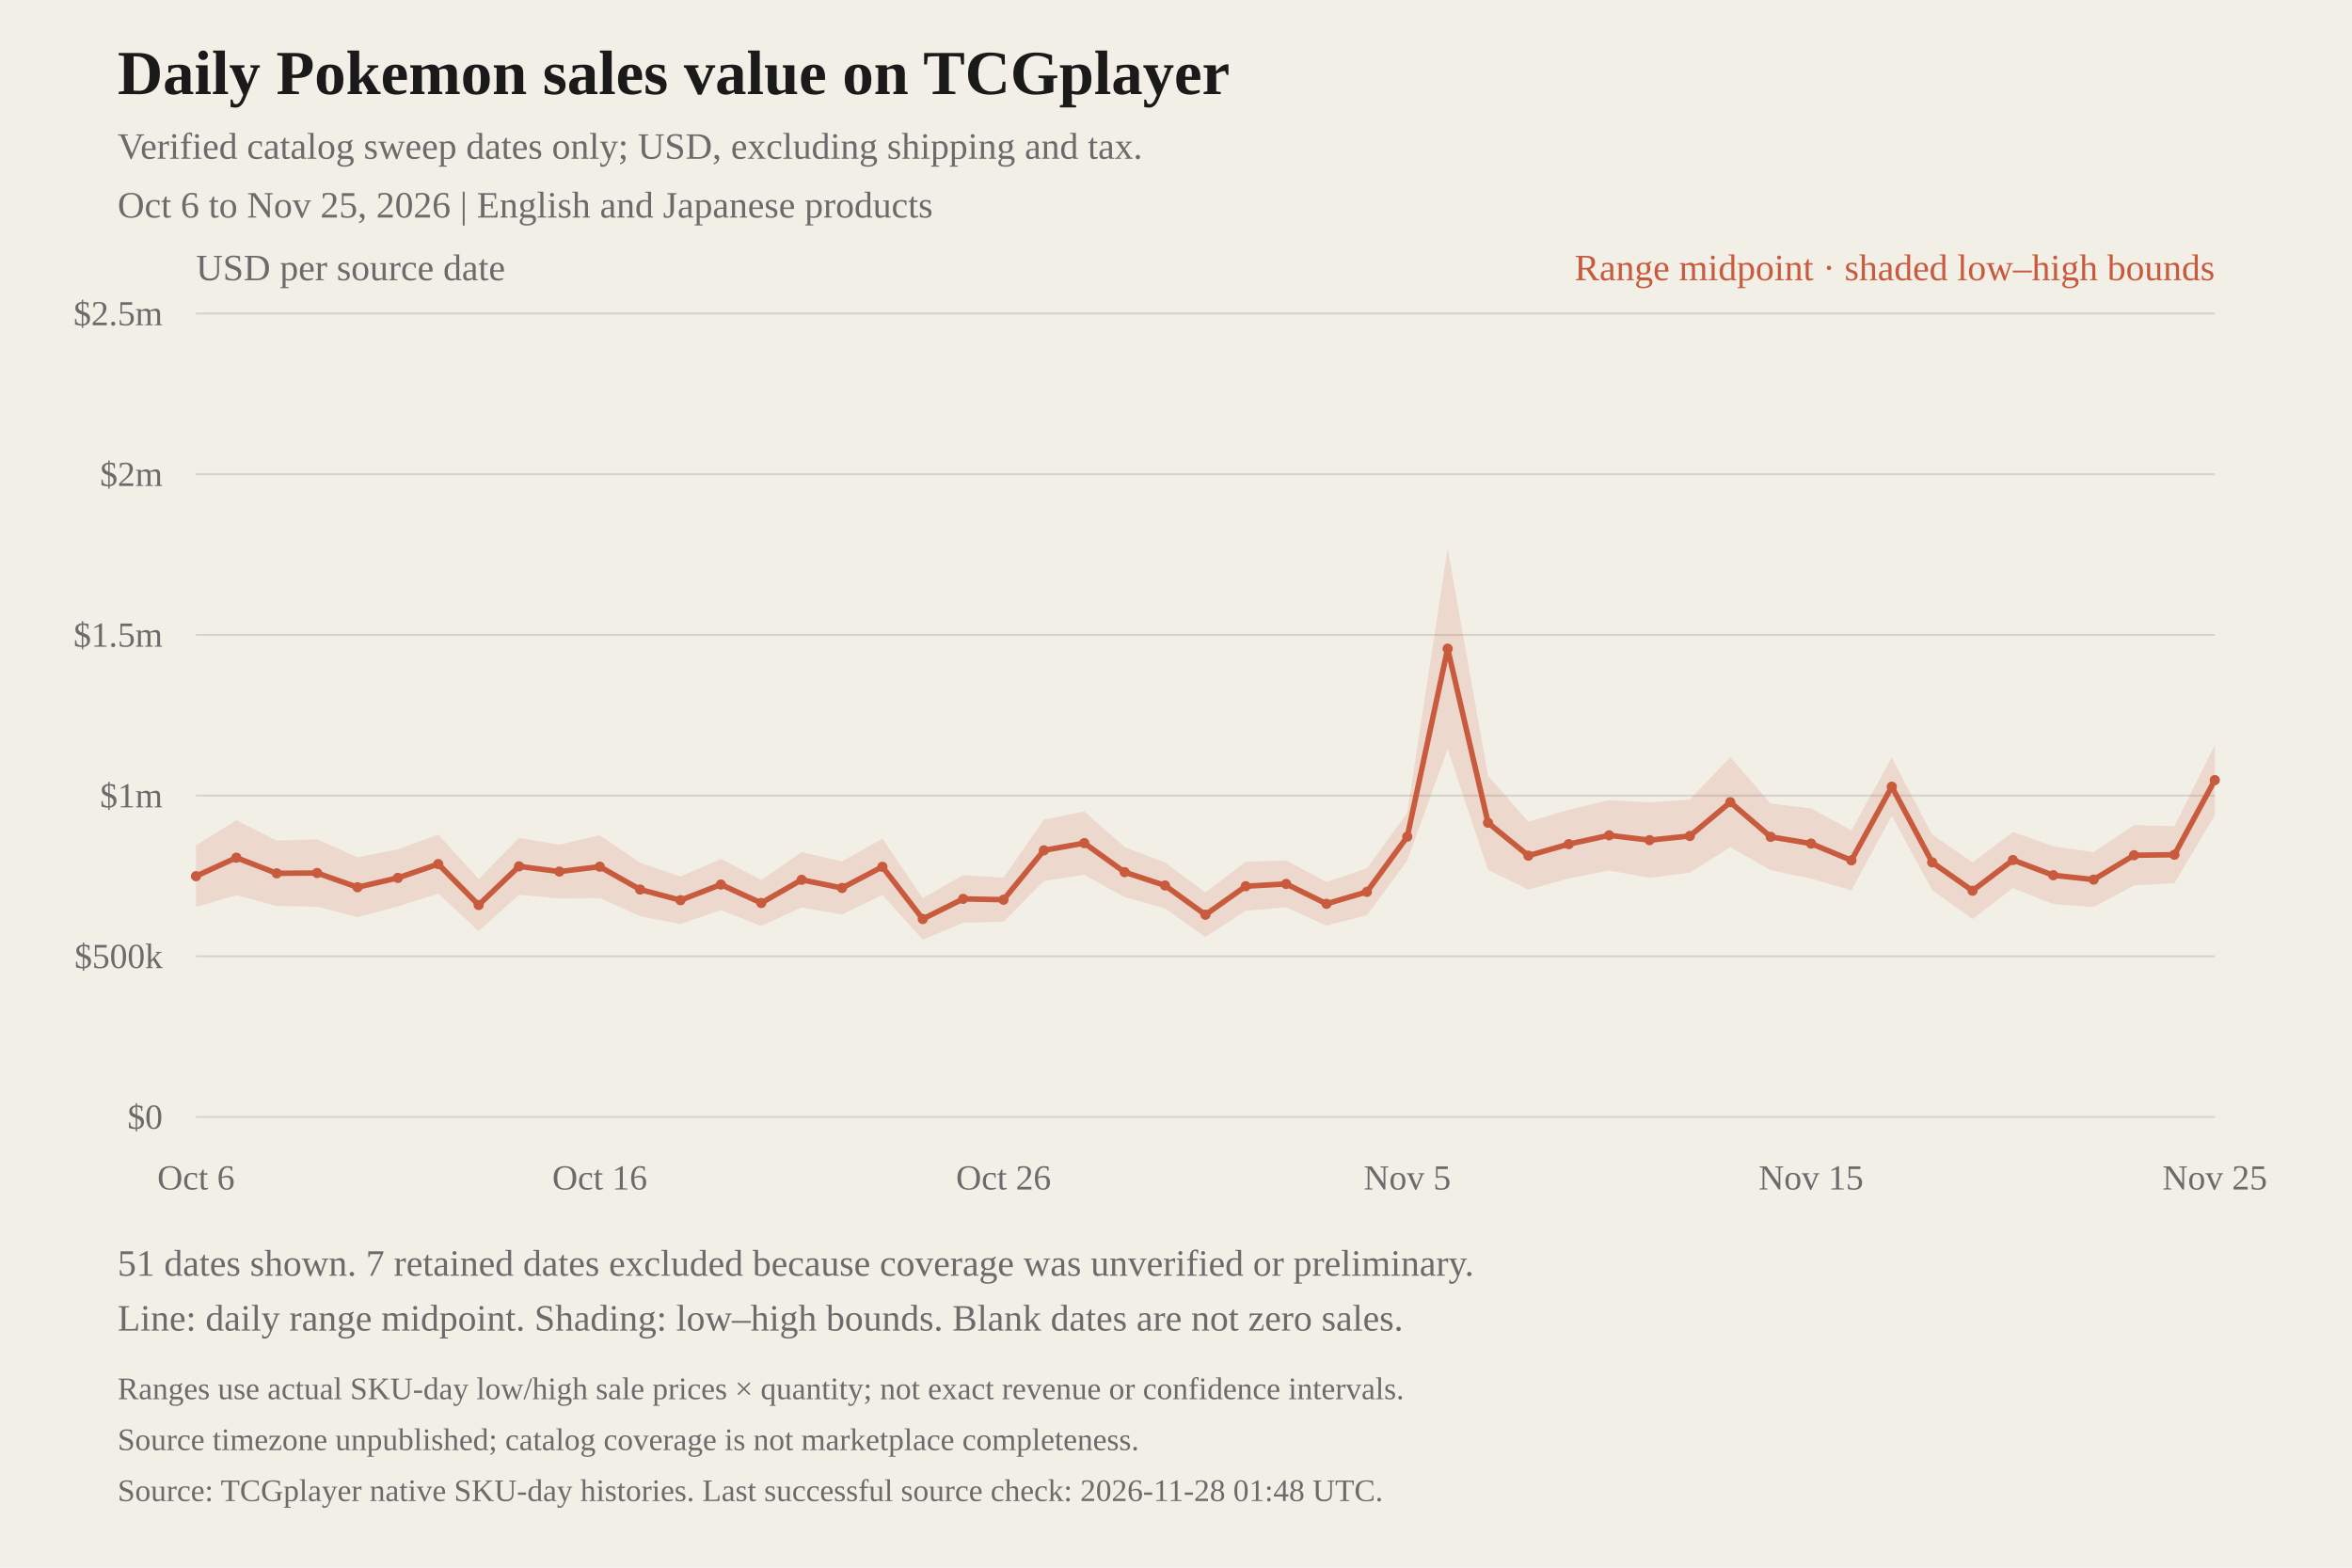
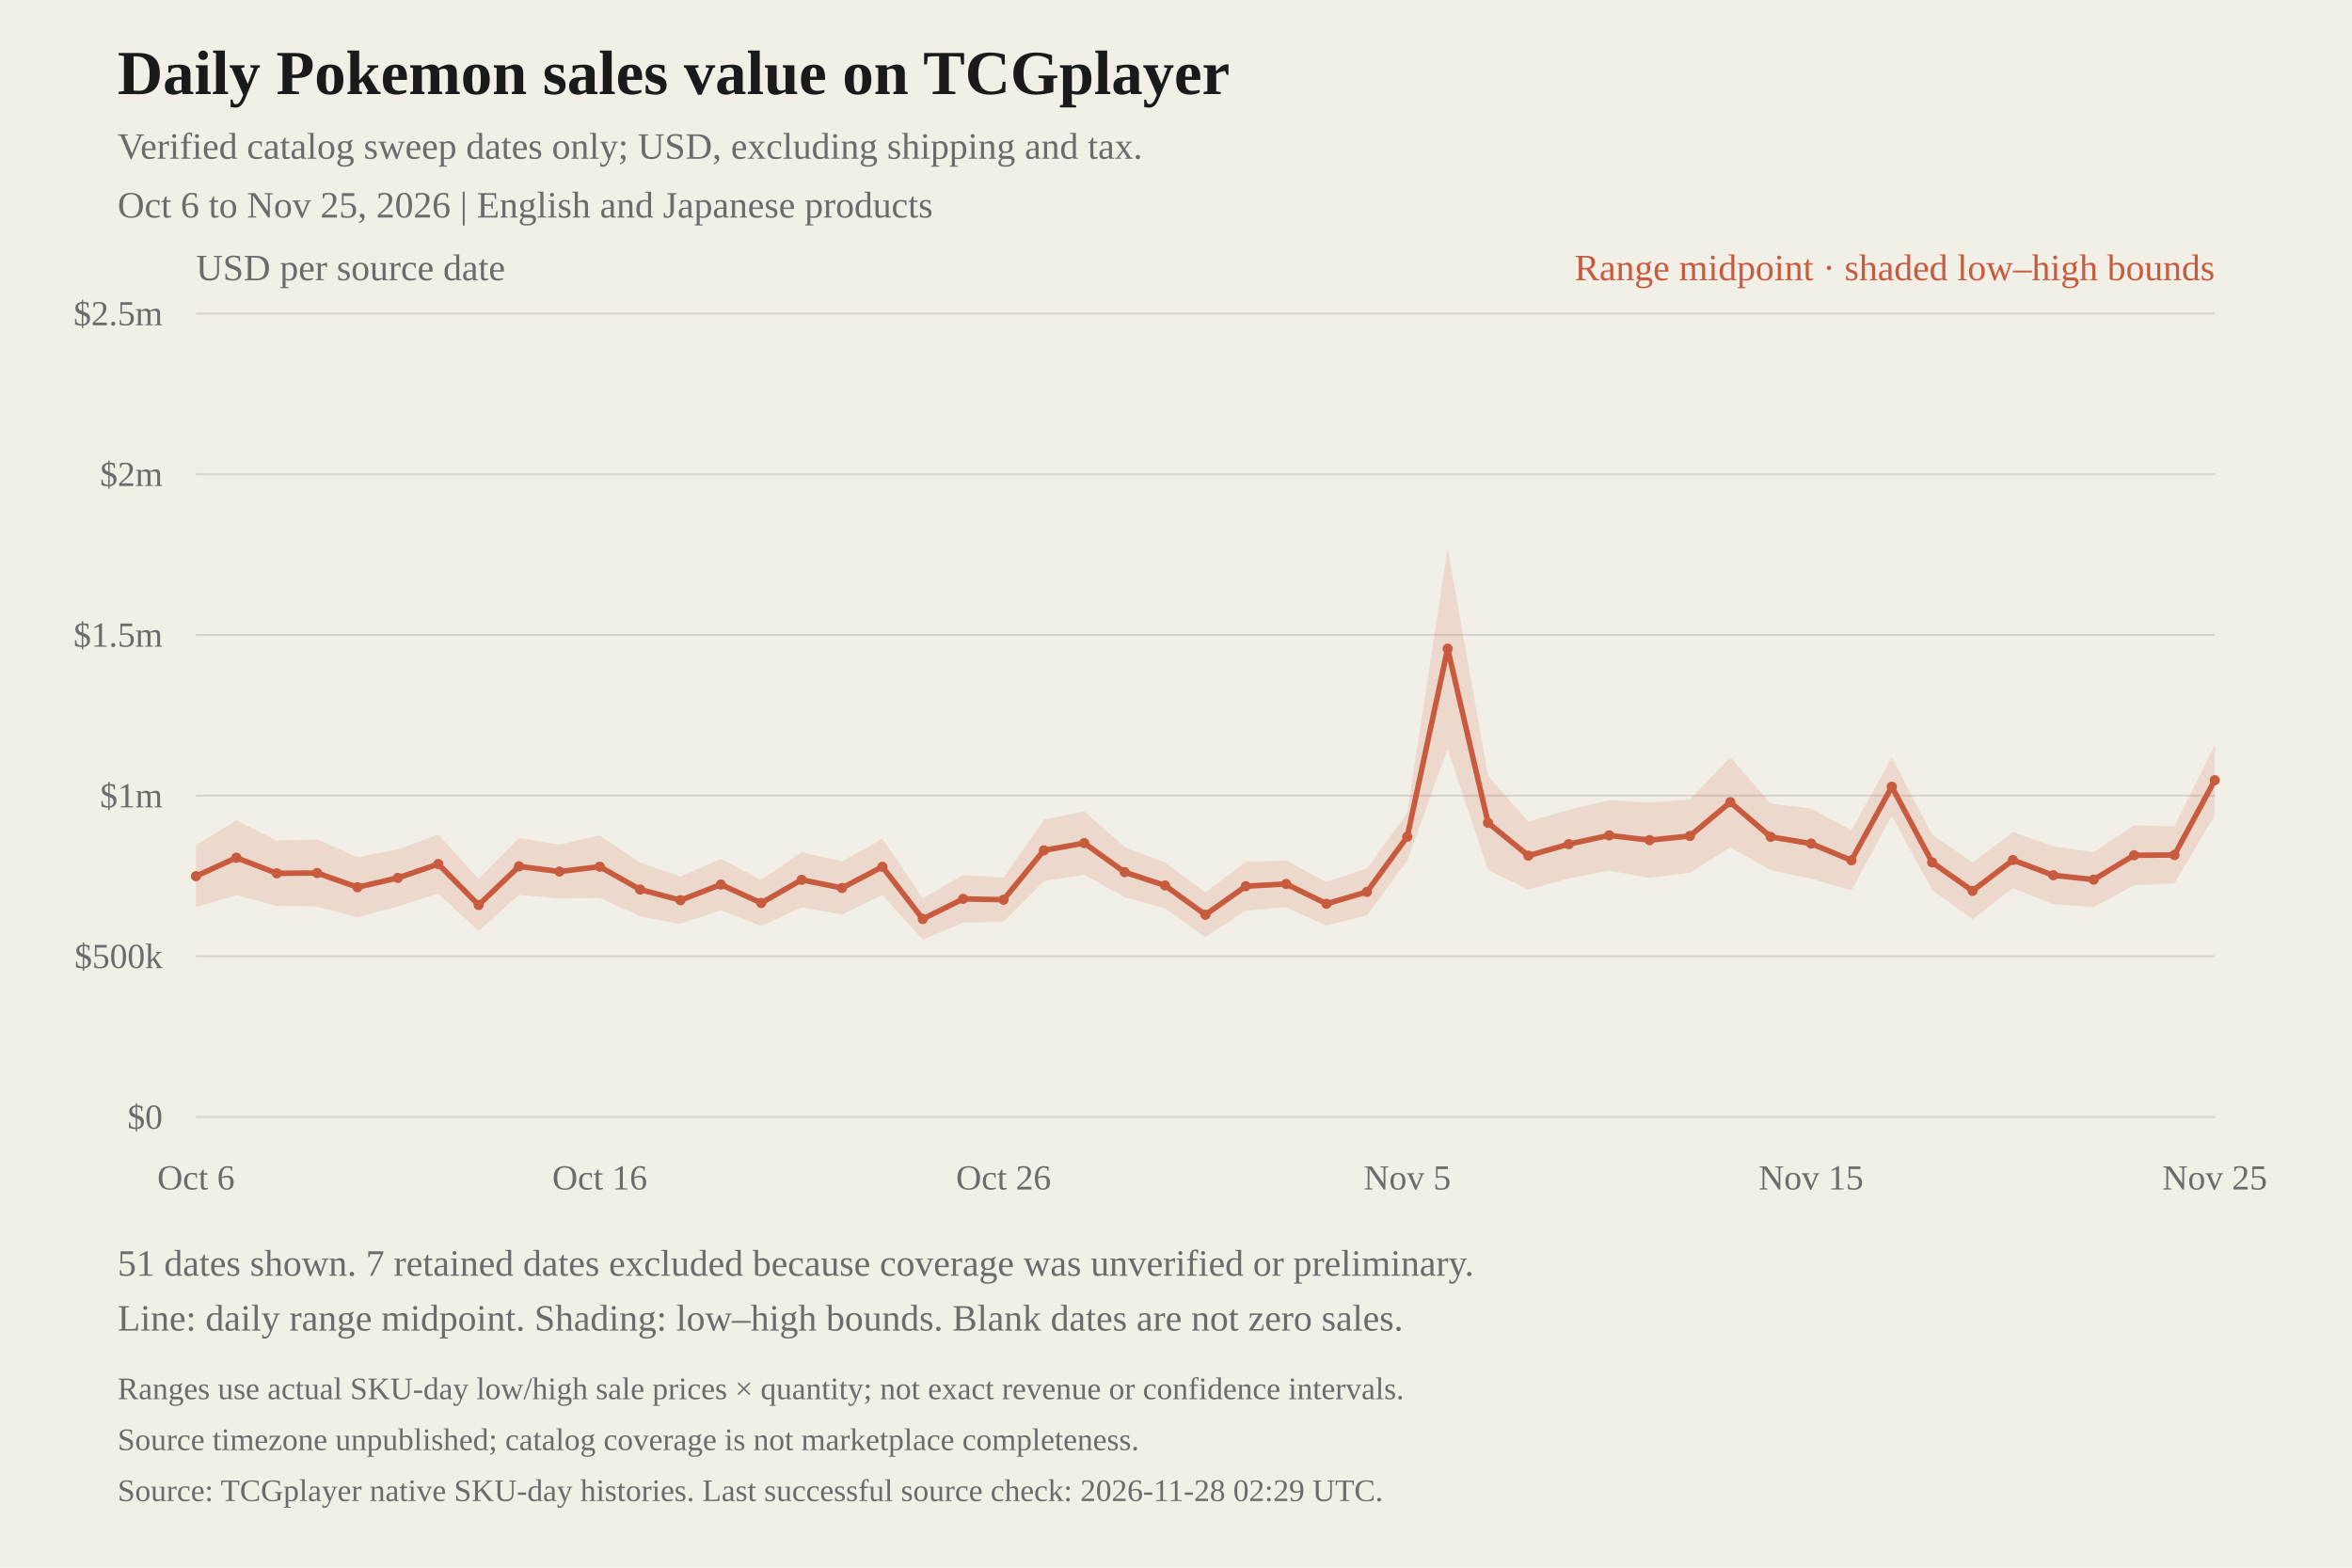
<svg xmlns="http://www.w3.org/2000/svg" width="1200" height="800" viewBox="0 0 1200 800" role="img" aria-labelledby="title description">
  <style>text{font-family:Georgia,"Liberation Serif","Times New Roman",serif;fill:#1A1A1A;font-size:19px}.title{font-size:32px;font-weight:600}.muted,.axis{fill:#6B6B6B}.axis{font-size:18px}.note{font-size:16px;fill:#6B6B6B}.grid{stroke:#D6D3CC;stroke-width:1}</style>
  <rect data-role="background" width="1200" height="800" fill="#F2EFE7" />
  <text x="60" y="48" class="title">Daily Pokemon sales value on TCGplayer</text>
  <text x="60" y="81" class="muted">Verified catalog sweep dates only; USD, excluding shipping and tax.</text>
  <text x="60" y="111" class="muted">Oct 6 to Nov 25, 2026 | English and Japanese products</text>
  <text x="100" y="143" class="muted">USD per source date</text>
  <text x="1130" y="143" text-anchor="end" style="fill:#C85A3D">Range midpoint · shaded low–high bounds</text>
  <path d="M100,570H1130" class="grid" />
  <text x="83" y="576" class="axis" text-anchor="end">$0</text>
  <path d="M100,488H1130" class="grid" />
  <text x="83" y="494" class="axis" text-anchor="end">$500k</text>
  <path d="M100,406H1130" class="grid" />
  <text x="83" y="412" class="axis" text-anchor="end">$1m</text>
  <path d="M100,324H1130" class="grid" />
  <text x="83" y="330" class="axis" text-anchor="end">$1.5m</text>
  <path d="M100,242H1130" class="grid" />
  <text x="83" y="248" class="axis" text-anchor="end">$2m</text>
  <path d="M100,160H1130" class="grid" />
  <text x="83" y="166" class="axis" text-anchor="end">$2.5m</text>
-   <polygon data-series="daily-band" points="100,431.395 120.6,418.596 141.2,428.993 161.8,428.347 182.4,437.483 203,433.454 223.6,425.889 244.2,448.6 264.8,427.569 285.4,431.071 306,426.287 326.6,440.279 347.2,447.253 367.8,438.369 388.4,449.058 409,434.841 429.6,439.616 450.2,427.977 470.8,458.392 491.4,446.556 512,447.917 532.6,418.306 553.2,414.107 573.8,432.3 594.4,440.187 615,455.423 635.6,439.756 656.2,439.128 676.8,450.105 697.4,443.195 718,414.782 738.6,279.876 759.2,395.886 779.8,419.361 800.4,413.222 821,408.324 841.6,409.487 862.2,407.928 882.8,386.426 903.4,410.065 924,412.565 944.6,423.756 965.2,386.647 985.8,425.907 1006.4,440.091 1027,424.547 1047.6,431.904 1068.2,434.864 1088.8,421.065 1109.4,421.658 1130,380.232 1130,415.962 1109.4,450.691 1088.8,451.808 1068.2,462.869 1047.6,461.371 1027,453.213 1006.4,468.982 985.8,454.2 965.2,416.272 944.6,454.343 924,448.369 903.4,444.041 882.8,432.315 862.2,445.286 841.6,447.975 821,444.21 800.4,448.296 779.8,453.928 759.2,443.827 738.6,382.164 718,439.127 697.4,467.052 676.8,472.327 656.2,463.014 635.6,464.728 615,478.156 594.4,463.534 573.8,457.823 553.2,446.38 532.6,449.56 512,470.34 491.4,470.849 470.8,479.541 450.2,456.674 429.6,466.671 409,463.09 388.4,472.524 367.8,464.4 347.2,471.512 326.6,467.575 306,458.248 285.4,458.461 264.8,456.626 244.2,475.046 223.6,455.971 203,462.546 182.4,468.031 161.8,462.639 141.2,462.325 120.6,456.767 100,462.839" fill="#C85A3D" fill-opacity="0.16" />
-   <polyline data-series="daily-midpoint" points="100,447.117 120.6,437.682 141.2,445.659 161.8,445.493 182.4,452.757 203,448 223.6,440.93 244.2,461.823 264.8,442.097 285.4,444.766 306,442.267 326.6,453.927 347.2,459.382 367.8,451.384 388.4,460.791 409,448.965 429.6,453.144 450.2,442.326 470.8,468.967 491.4,458.703 512,459.128 532.6,433.933 553.2,430.244 573.8,445.061 594.4,451.861 615,466.79 635.6,452.242 656.2,451.071 676.8,461.216 697.4,455.124 718,426.954 738.6,331.02 759.2,419.857 779.8,436.645 800.4,430.759 821,426.267 841.6,428.731 862.2,426.607 882.8,409.37 903.4,427.053 924,430.467 944.6,439.049 965.2,401.46 985.8,440.053 1006.4,454.537 1027,438.88 1047.6,446.638 1068.2,448.866 1088.8,436.436 1109.4,436.174 1130,398.097" fill="none" stroke="#C85A3D" stroke-width="2.8" stroke-linejoin="round" stroke-linecap="round" />
+   <polygon data-series="daily-band" points="100,431.395 120.6,418.596 141.2,428.993 161.8,428.347 182.4,437.483 203,433.454 223.6,425.889 244.2,448.6 264.8,427.569 285.4,431.071 306,426.287 326.6,440.279 347.2,447.253 367.8,438.369 388.4,449.058 409,434.841 429.6,439.616 450.2,427.977 470.8,458.392 491.4,446.556 512,447.917 532.6,418.306 553.2,414.107 573.8,432.3 594.4,440.192 615,455.428 635.6,439.757 656.2,439.144 676.8,450.108 697.4,443.205 718,414.795 738.6,279.876 759.2,395.906 779.8,419.376 800.4,413.225 821,408.362 841.6,409.494 862.2,407.933 882.8,386.426 903.4,410.068 924,412.57 944.6,423.757 965.2,386.653 985.8,425.917 1006.4,440.185 1027,424.563 1047.6,431.915 1068.2,434.873 1088.8,421.13 1109.4,421.816 1130,380.287 1130,415.993 1109.4,450.808 1088.8,451.773 1068.2,462.871 1047.6,461.378 1027,453.228 1006.4,469.04 985.8,454.207 965.2,416.274 944.6,454.343 924,448.372 903.4,444.042 882.8,432.315 862.2,445.289 841.6,447.981 821,444.242 800.4,448.298 779.8,453.938 759.2,443.841 738.6,382.165 718,439.132 697.4,467.061 676.8,472.329 656.2,463.019 635.6,464.728 615,478.159 594.4,463.537 573.8,457.823 553.2,446.38 532.6,449.56 512,470.34 491.4,470.849 470.8,479.541 450.2,456.674 429.6,466.671 409,463.09 388.4,472.524 367.8,464.4 347.2,471.512 326.6,467.575 306,458.248 285.4,458.461 264.8,456.626 244.2,475.046 223.6,455.971 203,462.546 182.4,468.031 161.8,462.639 141.2,462.325 120.6,456.767 100,462.839" fill="#C85A3D" fill-opacity="0.16" />
+   <polyline data-series="daily-midpoint" points="100,447.117 120.6,437.682 141.2,445.659 161.8,445.493 182.4,452.757 203,448 223.6,440.93 244.2,461.823 264.8,442.097 285.4,444.766 306,442.267 326.6,453.927 347.2,459.382 367.8,451.384 388.4,460.791 409,448.965 429.6,453.144 450.2,442.326 470.8,468.967 491.4,458.703 512,459.128 532.6,433.933 553.2,430.244 573.8,445.061 594.4,451.864 615,466.793 635.6,452.243 656.2,451.082 676.8,461.219 697.4,455.133 718,426.964 738.6,331.02 759.2,419.874 779.8,436.657 800.4,430.762 821,426.302 841.6,428.738 862.2,426.611 882.8,409.37 903.4,427.055 924,430.471 944.6,439.05 965.2,401.464 985.8,440.062 1006.4,454.613 1027,438.895 1047.6,446.646 1068.2,448.872 1088.8,436.451 1109.4,436.312 1130,398.14" fill="none" stroke="#C85A3D" stroke-width="2.8" stroke-linejoin="round" stroke-linecap="round" />
  <circle data-series="daily-observation" cx="100" cy="447.117" r="2.6" fill="#C85A3D" />
  <circle data-series="daily-observation" cx="120.6" cy="437.682" r="2.6" fill="#C85A3D" />
  <circle data-series="daily-observation" cx="141.2" cy="445.659" r="2.6" fill="#C85A3D" />
  <circle data-series="daily-observation" cx="161.8" cy="445.493" r="2.6" fill="#C85A3D" />
  <circle data-series="daily-observation" cx="182.4" cy="452.757" r="2.6" fill="#C85A3D" />
  <circle data-series="daily-observation" cx="203" cy="448" r="2.6" fill="#C85A3D" />
  <circle data-series="daily-observation" cx="223.6" cy="440.93" r="2.6" fill="#C85A3D" />
  <circle data-series="daily-observation" cx="244.2" cy="461.823" r="2.6" fill="#C85A3D" />
  <circle data-series="daily-observation" cx="264.8" cy="442.097" r="2.6" fill="#C85A3D" />
  <circle data-series="daily-observation" cx="285.4" cy="444.766" r="2.6" fill="#C85A3D" />
  <circle data-series="daily-observation" cx="306" cy="442.267" r="2.6" fill="#C85A3D" />
  <circle data-series="daily-observation" cx="326.6" cy="453.927" r="2.6" fill="#C85A3D" />
  <circle data-series="daily-observation" cx="347.2" cy="459.382" r="2.6" fill="#C85A3D" />
  <circle data-series="daily-observation" cx="367.8" cy="451.384" r="2.6" fill="#C85A3D" />
  <circle data-series="daily-observation" cx="388.4" cy="460.791" r="2.6" fill="#C85A3D" />
  <circle data-series="daily-observation" cx="409" cy="448.965" r="2.6" fill="#C85A3D" />
  <circle data-series="daily-observation" cx="429.6" cy="453.144" r="2.6" fill="#C85A3D" />
  <circle data-series="daily-observation" cx="450.2" cy="442.326" r="2.6" fill="#C85A3D" />
  <circle data-series="daily-observation" cx="470.8" cy="468.967" r="2.6" fill="#C85A3D" />
  <circle data-series="daily-observation" cx="491.4" cy="458.703" r="2.6" fill="#C85A3D" />
  <circle data-series="daily-observation" cx="512" cy="459.128" r="2.6" fill="#C85A3D" />
  <circle data-series="daily-observation" cx="532.6" cy="433.933" r="2.6" fill="#C85A3D" />
  <circle data-series="daily-observation" cx="553.2" cy="430.244" r="2.6" fill="#C85A3D" />
  <circle data-series="daily-observation" cx="573.8" cy="445.061" r="2.6" fill="#C85A3D" />
-   <circle data-series="daily-observation" cx="594.4" cy="451.861" r="2.6" fill="#C85A3D" />
-   <circle data-series="daily-observation" cx="615" cy="466.79" r="2.6" fill="#C85A3D" />
-   <circle data-series="daily-observation" cx="635.6" cy="452.242" r="2.6" fill="#C85A3D" />
-   <circle data-series="daily-observation" cx="656.2" cy="451.071" r="2.6" fill="#C85A3D" />
-   <circle data-series="daily-observation" cx="676.8" cy="461.216" r="2.6" fill="#C85A3D" />
-   <circle data-series="daily-observation" cx="697.4" cy="455.124" r="2.6" fill="#C85A3D" />
-   <circle data-series="daily-observation" cx="718" cy="426.954" r="2.6" fill="#C85A3D" />
+   <circle data-series="daily-observation" cx="594.4" cy="451.864" r="2.6" fill="#C85A3D" />
+   <circle data-series="daily-observation" cx="615" cy="466.793" r="2.6" fill="#C85A3D" />
+   <circle data-series="daily-observation" cx="635.6" cy="452.243" r="2.6" fill="#C85A3D" />
+   <circle data-series="daily-observation" cx="656.2" cy="451.082" r="2.6" fill="#C85A3D" />
+   <circle data-series="daily-observation" cx="676.8" cy="461.219" r="2.6" fill="#C85A3D" />
+   <circle data-series="daily-observation" cx="697.4" cy="455.133" r="2.6" fill="#C85A3D" />
+   <circle data-series="daily-observation" cx="718" cy="426.964" r="2.6" fill="#C85A3D" />
  <circle data-series="daily-observation" cx="738.6" cy="331.02" r="2.6" fill="#C85A3D" />
-   <circle data-series="daily-observation" cx="759.2" cy="419.857" r="2.6" fill="#C85A3D" />
-   <circle data-series="daily-observation" cx="779.8" cy="436.645" r="2.6" fill="#C85A3D" />
-   <circle data-series="daily-observation" cx="800.4" cy="430.759" r="2.6" fill="#C85A3D" />
-   <circle data-series="daily-observation" cx="821" cy="426.267" r="2.6" fill="#C85A3D" />
-   <circle data-series="daily-observation" cx="841.6" cy="428.731" r="2.6" fill="#C85A3D" />
-   <circle data-series="daily-observation" cx="862.2" cy="426.607" r="2.6" fill="#C85A3D" />
+   <circle data-series="daily-observation" cx="759.2" cy="419.874" r="2.6" fill="#C85A3D" />
+   <circle data-series="daily-observation" cx="779.8" cy="436.657" r="2.6" fill="#C85A3D" />
+   <circle data-series="daily-observation" cx="800.4" cy="430.762" r="2.6" fill="#C85A3D" />
+   <circle data-series="daily-observation" cx="821" cy="426.302" r="2.6" fill="#C85A3D" />
+   <circle data-series="daily-observation" cx="841.6" cy="428.738" r="2.6" fill="#C85A3D" />
+   <circle data-series="daily-observation" cx="862.2" cy="426.611" r="2.6" fill="#C85A3D" />
  <circle data-series="daily-observation" cx="882.8" cy="409.37" r="2.6" fill="#C85A3D" />
-   <circle data-series="daily-observation" cx="903.4" cy="427.053" r="2.6" fill="#C85A3D" />
-   <circle data-series="daily-observation" cx="924" cy="430.467" r="2.6" fill="#C85A3D" />
-   <circle data-series="daily-observation" cx="944.6" cy="439.049" r="2.6" fill="#C85A3D" />
-   <circle data-series="daily-observation" cx="965.2" cy="401.46" r="2.6" fill="#C85A3D" />
-   <circle data-series="daily-observation" cx="985.8" cy="440.053" r="2.6" fill="#C85A3D" />
-   <circle data-series="daily-observation" cx="1006.4" cy="454.537" r="2.6" fill="#C85A3D" />
-   <circle data-series="daily-observation" cx="1027" cy="438.88" r="2.6" fill="#C85A3D" />
-   <circle data-series="daily-observation" cx="1047.6" cy="446.638" r="2.6" fill="#C85A3D" />
-   <circle data-series="daily-observation" cx="1068.2" cy="448.866" r="2.6" fill="#C85A3D" />
-   <circle data-series="daily-observation" cx="1088.8" cy="436.436" r="2.6" fill="#C85A3D" />
-   <circle data-series="daily-observation" cx="1109.4" cy="436.174" r="2.6" fill="#C85A3D" />
-   <circle data-series="daily-observation" cx="1130" cy="398.097" r="2.6" fill="#C85A3D" />
+   <circle data-series="daily-observation" cx="903.4" cy="427.055" r="2.6" fill="#C85A3D" />
+   <circle data-series="daily-observation" cx="924" cy="430.471" r="2.6" fill="#C85A3D" />
+   <circle data-series="daily-observation" cx="944.6" cy="439.05" r="2.6" fill="#C85A3D" />
+   <circle data-series="daily-observation" cx="965.2" cy="401.464" r="2.6" fill="#C85A3D" />
+   <circle data-series="daily-observation" cx="985.8" cy="440.062" r="2.6" fill="#C85A3D" />
+   <circle data-series="daily-observation" cx="1006.4" cy="454.613" r="2.6" fill="#C85A3D" />
+   <circle data-series="daily-observation" cx="1027" cy="438.895" r="2.6" fill="#C85A3D" />
+   <circle data-series="daily-observation" cx="1047.6" cy="446.646" r="2.6" fill="#C85A3D" />
+   <circle data-series="daily-observation" cx="1068.2" cy="448.872" r="2.6" fill="#C85A3D" />
+   <circle data-series="daily-observation" cx="1088.8" cy="436.451" r="2.6" fill="#C85A3D" />
+   <circle data-series="daily-observation" cx="1109.4" cy="436.312" r="2.6" fill="#C85A3D" />
+   <circle data-series="daily-observation" cx="1130" cy="398.14" r="2.6" fill="#C85A3D" />
  <text x="100" y="607" class="axis" text-anchor="middle">Oct 6</text>
  <text x="306" y="607" class="axis" text-anchor="middle">Oct 16</text>
  <text x="512" y="607" class="axis" text-anchor="middle">Oct 26</text>
  <text x="718" y="607" class="axis" text-anchor="middle">Nov 5</text>
  <text x="924" y="607" class="axis" text-anchor="middle">Nov 15</text>
  <text x="1130" y="607" class="axis" text-anchor="middle">Nov 25</text>
  <text x="60" y="651" class="muted">51 dates shown. 7 retained dates excluded because coverage was unverified or preliminary.</text>
  <text x="60" y="679" class="muted">Line: daily range midpoint. Shading: low–high bounds. Blank dates are not zero sales.</text>
  <text x="60" y="714" class="note">Ranges use actual SKU-day low/high sale prices × quantity; not exact revenue or confidence intervals.</text>
  <text x="60" y="740" class="note">Source timezone unpublished; catalog coverage is not marketplace completeness.</text>
-   <text x="60" y="766" class="note">Source: TCGplayer native SKU-day histories. Last successful source check: 2026-11-28 01:48 UTC.</text>
+   <text x="60" y="766" class="note">Source: TCGplayer native SKU-day histories. Last successful source check: 2026-11-28 02:29 UTC.</text>
</svg>
